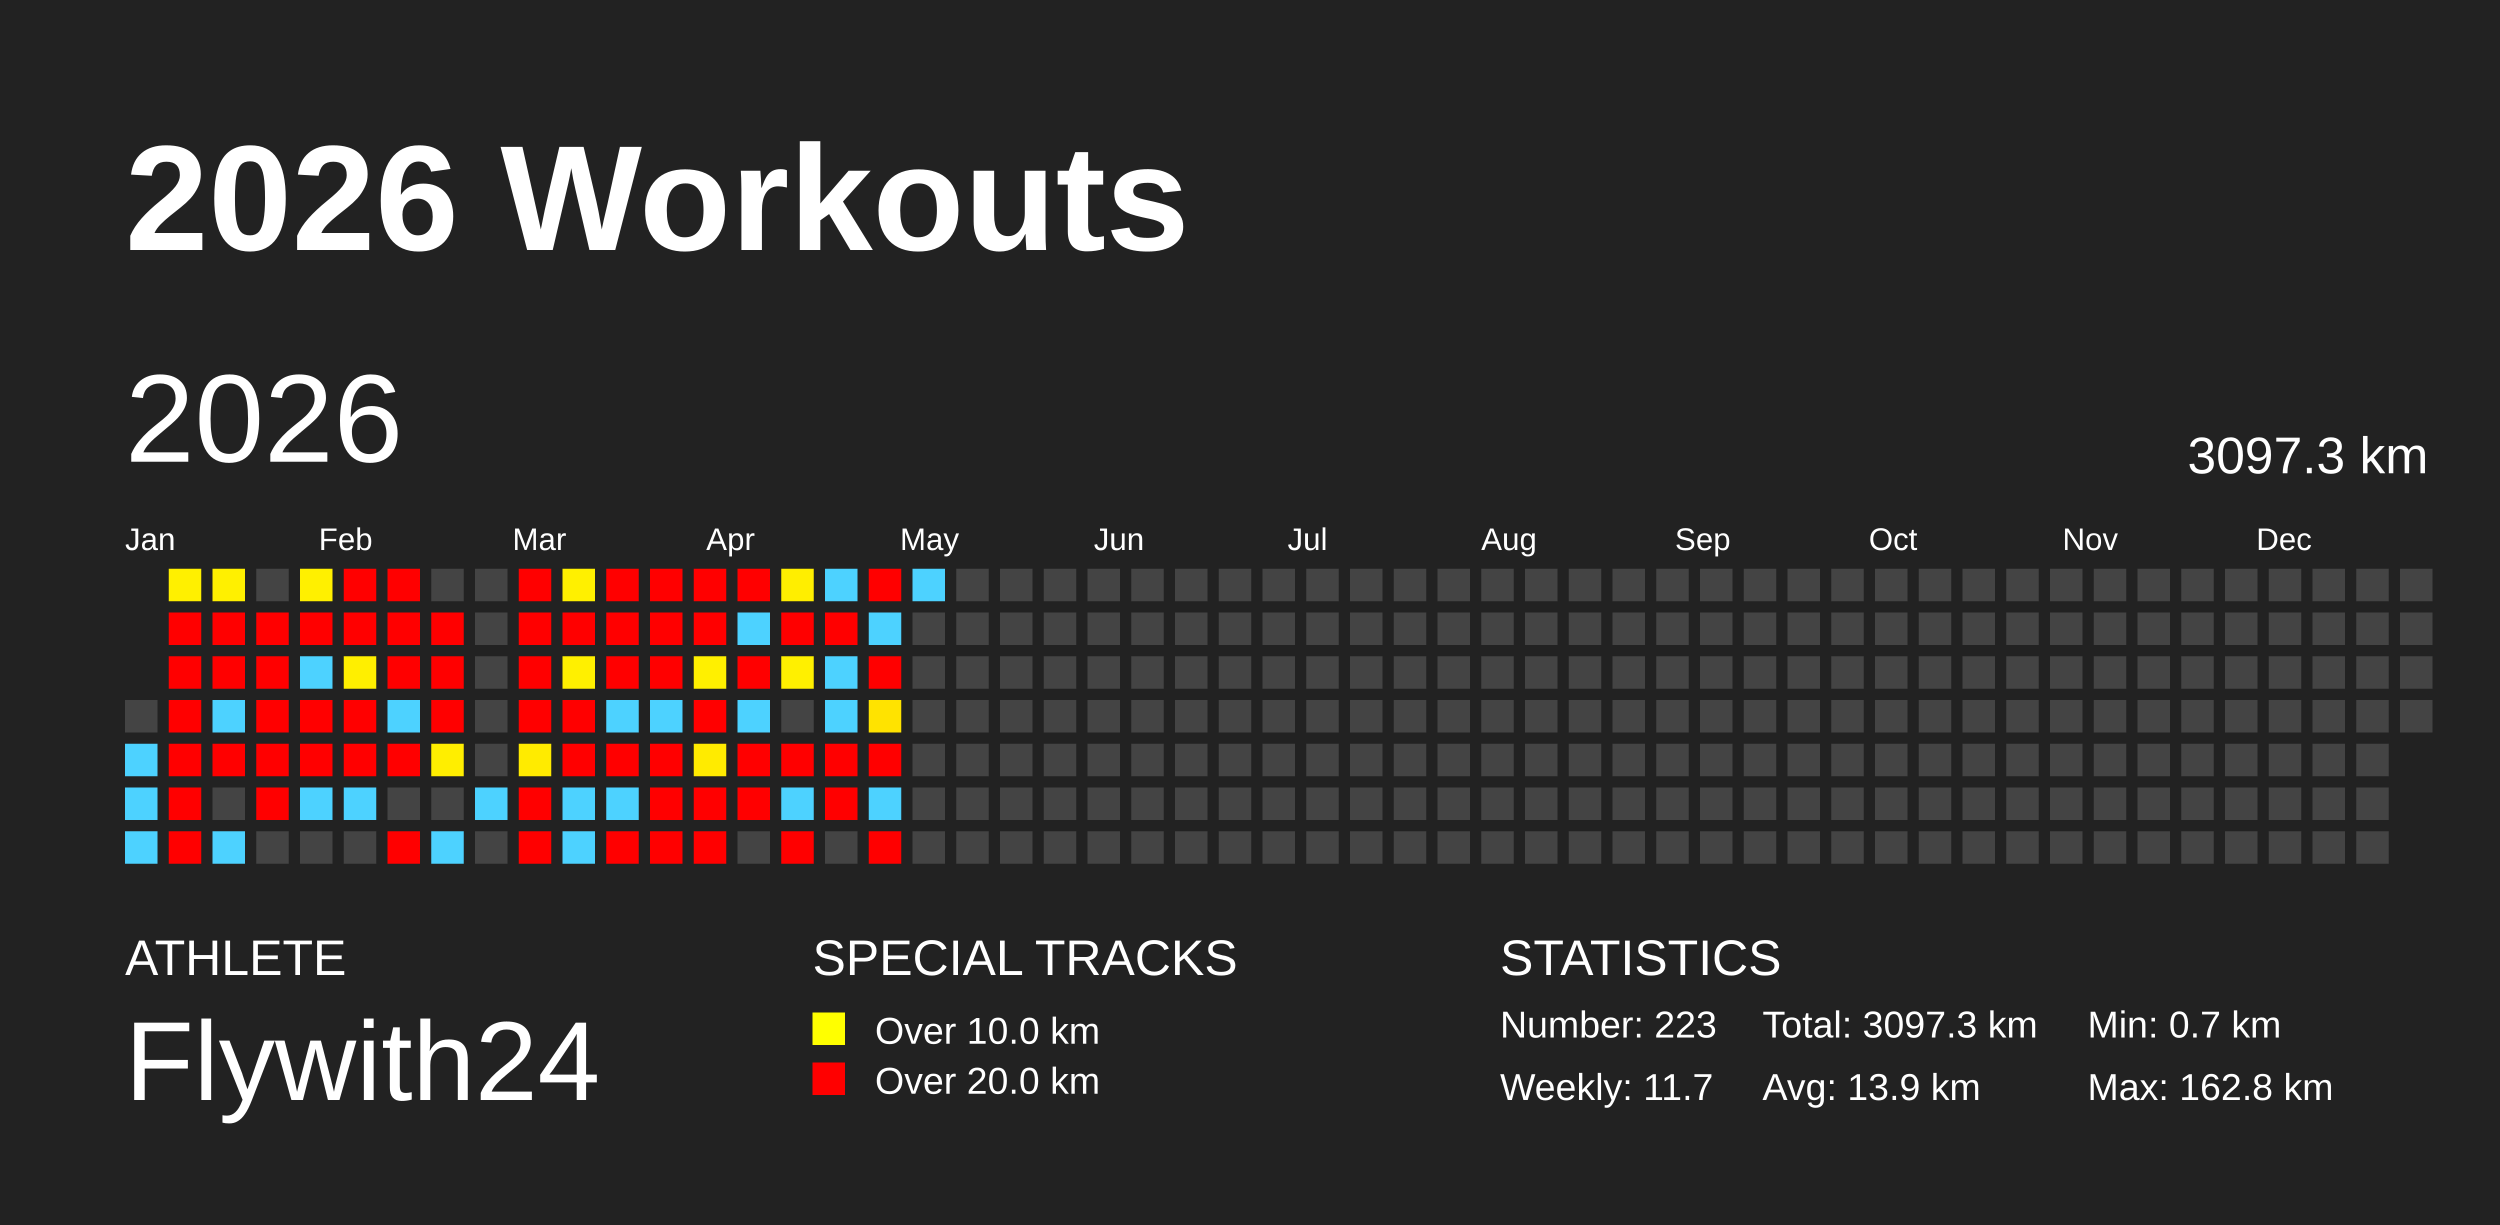
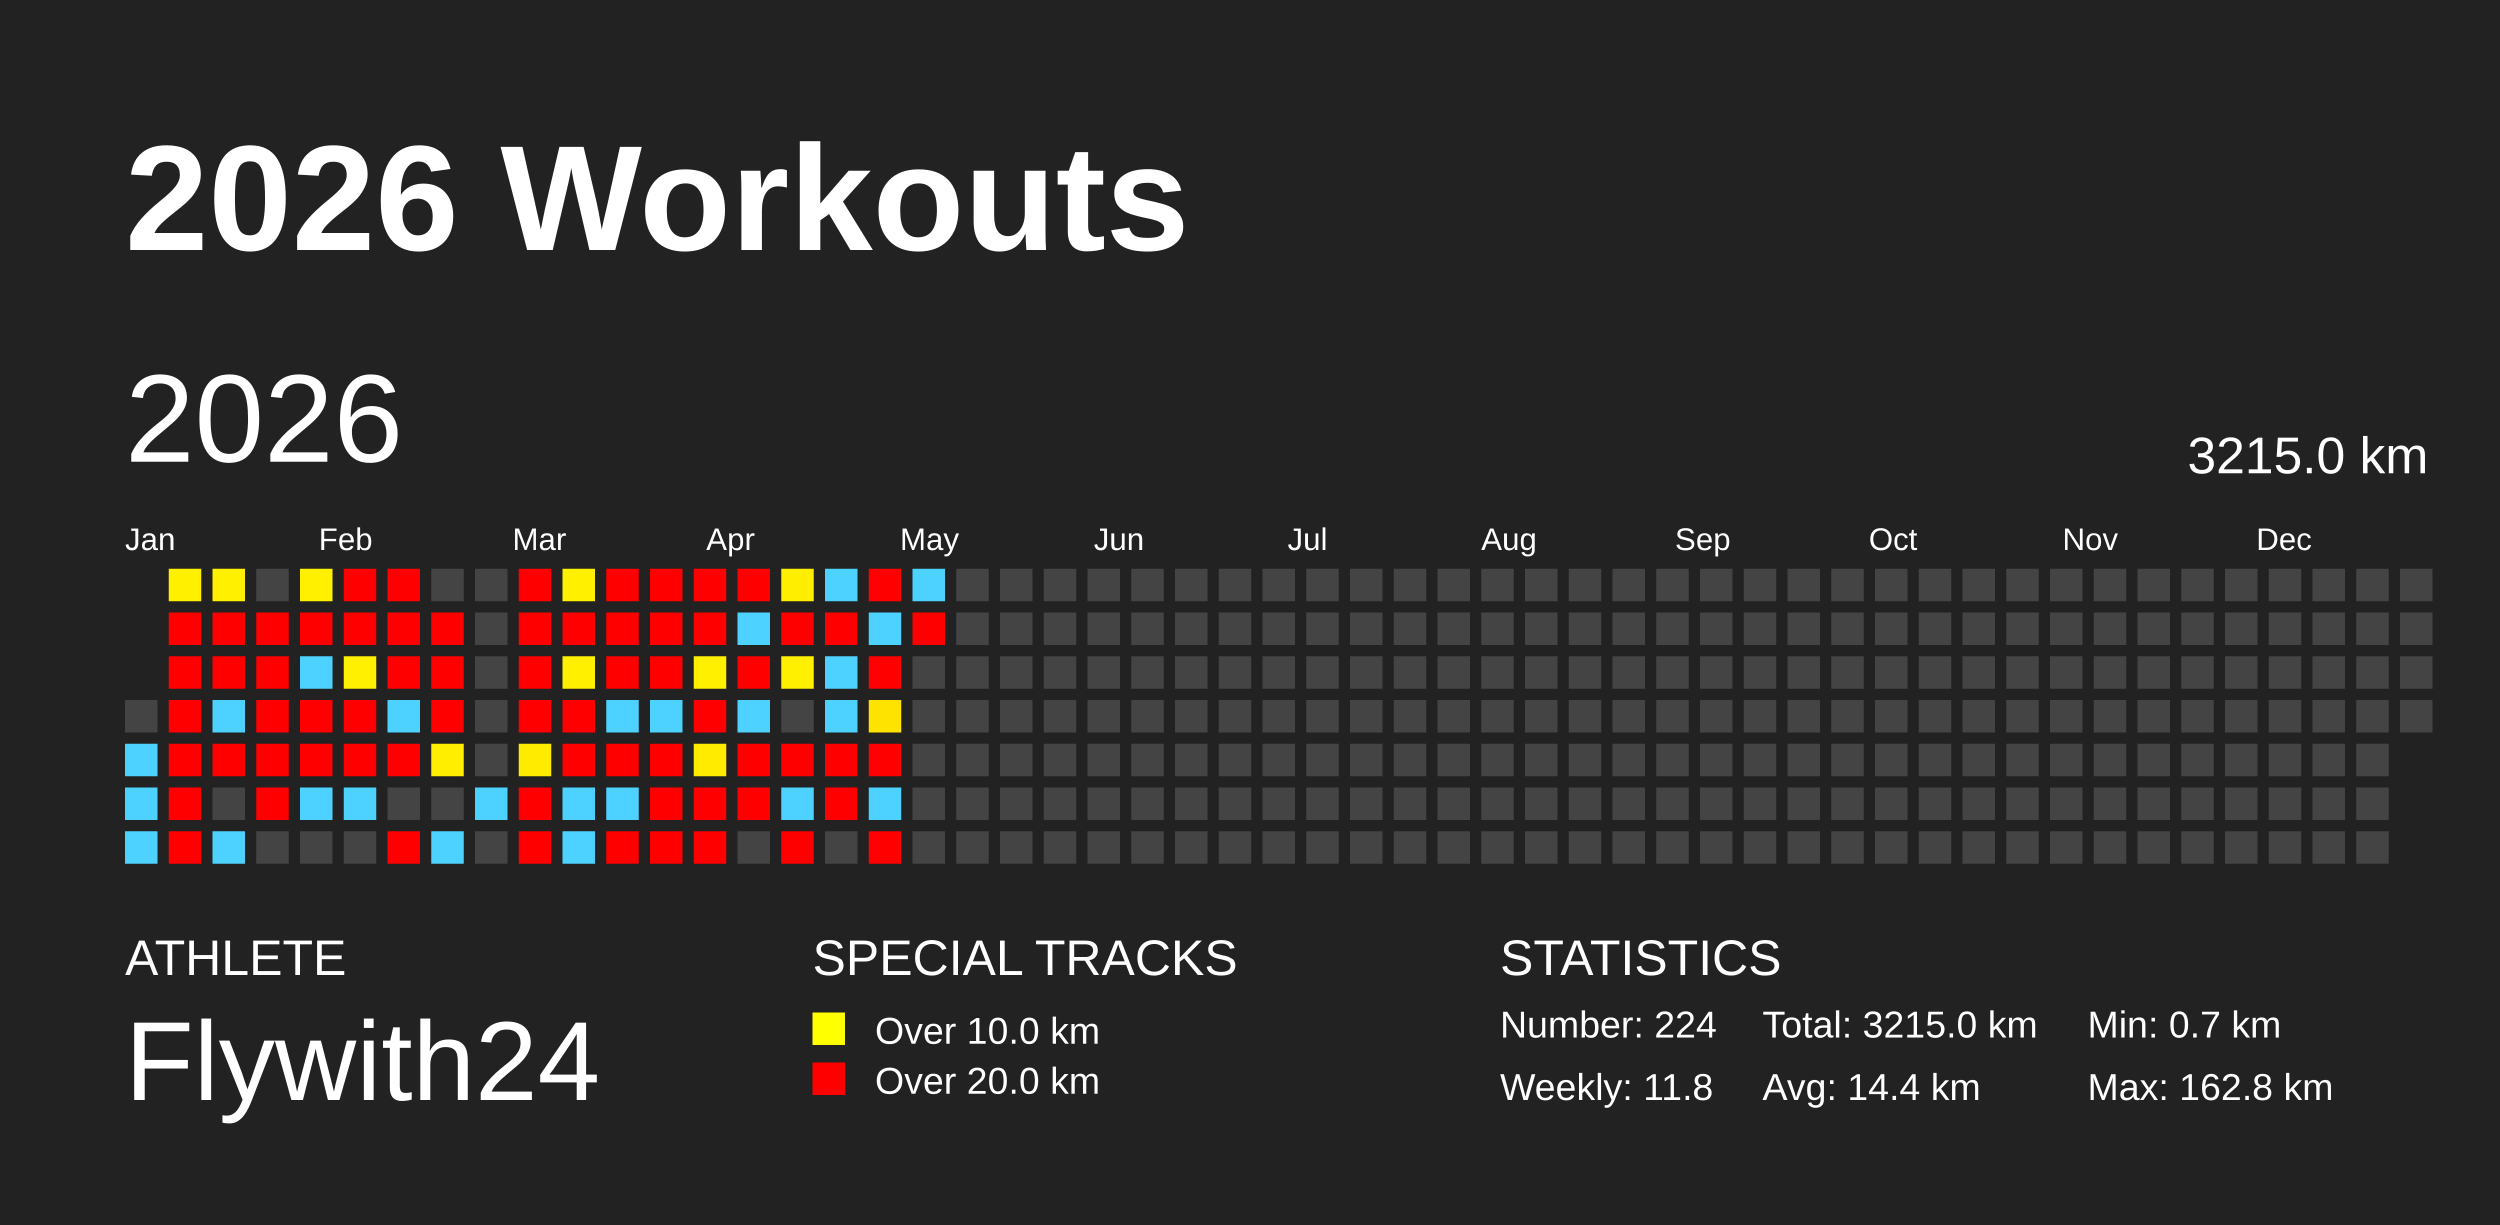
<svg xmlns="http://www.w3.org/2000/svg" baseProfile="full" height="98mm" version="1.1" viewBox="0,0,200,98" width="200mm">
  <defs />
  <rect fill="#222222" height="98" width="200" x="0" y="0" />
  <text fill="#FFFFFF" style="font-size:12px; font-family:Arial; font-weight:bold;" x="10" y="20">2026 Workouts</text>
  <text fill="#FFFFFF" style="font-size:4px; font-family:Arial" x="10" y="78">ATHLETE</text>
  <text fill="#FFFFFF" style="font-size:9px; font-family:Arial" x="10" y="88">Flywith24</text>
  <text fill="#FFFFFF" style="font-size:4px; font-family:Arial" x="65" y="78">SPECIAL TRACKS</text>
  <rect fill="yellow" height="2.6" width="2.6" x="65" y="81" />
  <text fill="#FFFFFF" style="font-size:3px; font-family:Arial" x="70" y="83.5">Over 10.0 km</text>
  <rect fill="red" height="2.6" width="2.6" x="65" y="85" />
  <text fill="#FFFFFF" style="font-size:3px; font-family:Arial" x="70" y="87.5">Over 20.0 km</text>
  <text fill="#FFFFFF" style="font-size:4px; font-family:Arial" x="120" y="78">STATISTICS</text>
-   <text fill="#FFFFFF" style="font-size:3px; font-family:Arial" x="120" y="83">Number: 223</text>
-   <text fill="#FFFFFF" style="font-size:3px; font-family:Arial" x="120" y="88">Weekly: 11.7</text>
-   <text fill="#FFFFFF" style="font-size:3px; font-family:Arial" x="141" y="83">Total: 3097.3 km</text>
-   <text fill="#FFFFFF" style="font-size:3px; font-family:Arial" x="141" y="88">Avg: 13.9 km</text>
+   <text fill="#FFFFFF" style="font-size:3px; font-family:Arial" x="120" y="83">Number: 224</text>
+   <text fill="#FFFFFF" style="font-size:3px; font-family:Arial" x="120" y="88">Weekly: 11.8</text>
+   <text fill="#FFFFFF" style="font-size:3px; font-family:Arial" x="141" y="83">Total: 3215.0 km</text>
+   <text fill="#FFFFFF" style="font-size:3px; font-family:Arial" x="141" y="88">Avg: 14.4 km</text>
  <text fill="#FFFFFF" style="font-size:3px; font-family:Arial" x="167" y="83">Min: 0.7 km</text>
  <text fill="#FFFFFF" style="font-size:3px; font-family:Arial" x="167" y="88">Max: 162.8 km</text>
  <text dominant-baseline="hanging" fill="#FFFFFF" style="font-size:10.0px; font-family:Arial;" x="10" y="30">2026</text>
-   <text dominant-baseline="hanging" fill="#FFFFFF" style="font-size:4.125px; font-family:Arial;" x="175" y="35">3097.3 km</text>
+   <text dominant-baseline="hanging" fill="#FFFFFF" style="font-size:4.125px; font-family:Arial;" x="175" y="35">3215.0 km</text>
  <text fill="#FFFFFF" style="font-size:2.5px; font-family:Arial" x="10.0" y="44">Jan</text>
  <text fill="#FFFFFF" style="font-size:2.5px; font-family:Arial" x="25.5" y="44">Feb</text>
  <text fill="#FFFFFF" style="font-size:2.5px; font-family:Arial" x="41.0" y="44">Mar</text>
  <text fill="#FFFFFF" style="font-size:2.5px; font-family:Arial" x="56.5" y="44">Apr</text>
  <text fill="#FFFFFF" style="font-size:2.5px; font-family:Arial" x="72.0" y="44">May</text>
  <text fill="#FFFFFF" style="font-size:2.5px; font-family:Arial" x="87.5" y="44">Jun</text>
  <text fill="#FFFFFF" style="font-size:2.5px; font-family:Arial" x="103.0" y="44">Jul</text>
  <text fill="#FFFFFF" style="font-size:2.5px; font-family:Arial" x="118.5" y="44">Aug</text>
  <text fill="#FFFFFF" style="font-size:2.5px; font-family:Arial" x="134.0" y="44">Sep</text>
  <text fill="#FFFFFF" style="font-size:2.5px; font-family:Arial" x="149.5" y="44">Oct</text>
  <text fill="#FFFFFF" style="font-size:2.5px; font-family:Arial" x="165.0" y="44">Nov</text>
  <text fill="#FFFFFF" style="font-size:2.5px; font-family:Arial" x="180.5" y="44">Dec</text>
  <rect fill="#444444" height="2.6" width="2.6" x="10.0" y="56.0" />
  <rect fill="#4dd2ff" height="2.6" width="2.6" x="10.0" y="59.5" />
  <rect fill="#4dd2ff" height="2.6" width="2.6" x="10.0" y="63.0" />
  <rect fill="#4dd2ff" height="2.6" width="2.6" x="10.0" y="66.5" />
  <rect fill="#fff000" height="2.6" width="2.6" x="13.5" y="45.5" />
  <rect fill="red" height="2.6" width="2.6" x="13.5" y="49.0" />
  <rect fill="red" height="2.6" width="2.6" x="13.5" y="52.5" />
  <rect fill="red" height="2.6" width="2.6" x="13.5" y="56.0" />
  <rect fill="red" height="2.6" width="2.6" x="13.5" y="59.5" />
  <rect fill="red" height="2.6" width="2.6" x="13.5" y="63.0" />
  <rect fill="red" height="2.6" width="2.6" x="13.5" y="66.5" />
  <rect fill="#fff000" height="2.6" width="2.6" x="17.0" y="45.5" />
  <rect fill="red" height="2.6" width="2.6" x="17.0" y="49.0" />
  <rect fill="red" height="2.6" width="2.6" x="17.0" y="52.5" />
  <rect fill="#4dd2ff" height="2.6" width="2.6" x="17.0" y="56.0" />
  <rect fill="red" height="2.6" width="2.6" x="17.0" y="59.5" />
  <rect fill="#444444" height="2.6" width="2.6" x="17.0" y="63.0" />
  <rect fill="#4dd2ff" height="2.6" width="2.6" x="17.0" y="66.5" />
  <rect fill="#444444" height="2.6" width="2.6" x="20.5" y="45.5" />
  <rect fill="red" height="2.6" width="2.6" x="20.5" y="49.0" />
  <rect fill="red" height="2.6" width="2.6" x="20.5" y="52.5" />
  <rect fill="red" height="2.6" width="2.6" x="20.5" y="56.0" />
  <rect fill="red" height="2.6" width="2.6" x="20.5" y="59.5" />
  <rect fill="red" height="2.6" width="2.6" x="20.5" y="63.0" />
  <rect fill="#444444" height="2.6" width="2.6" x="20.5" y="66.5" />
  <rect fill="#fff000" height="2.6" width="2.6" x="24.0" y="45.5" />
  <rect fill="red" height="2.6" width="2.6" x="24.0" y="49.0" />
  <rect fill="#4dd2ff" height="2.6" width="2.6" x="24.0" y="52.5" />
  <rect fill="red" height="2.6" width="2.6" x="24.0" y="56.0" />
  <rect fill="red" height="2.6" width="2.6" x="24.0" y="59.5" />
  <rect fill="#4dd2ff" height="2.6" width="2.6" x="24.0" y="63.0" />
  <rect fill="#444444" height="2.6" width="2.6" x="24.0" y="66.5" />
  <rect fill="red" height="2.6" width="2.6" x="27.5" y="45.5" />
  <rect fill="red" height="2.6" width="2.6" x="27.5" y="49.0" />
  <rect fill="#ffef00" height="2.6" width="2.6" x="27.5" y="52.5" />
  <rect fill="red" height="2.6" width="2.6" x="27.5" y="56.0" />
  <rect fill="red" height="2.6" width="2.6" x="27.5" y="59.5" />
  <rect fill="#4dd2ff" height="2.6" width="2.6" x="27.5" y="63.0" />
  <rect fill="#444444" height="2.6" width="2.6" x="27.5" y="66.5" />
  <rect fill="red" height="2.6" width="2.6" x="31.0" y="45.5" />
  <rect fill="red" height="2.6" width="2.6" x="31.0" y="49.0" />
  <rect fill="red" height="2.6" width="2.6" x="31.0" y="52.5" />
  <rect fill="#4dd2ff" height="2.6" width="2.6" x="31.0" y="56.0" />
  <rect fill="red" height="2.6" width="2.6" x="31.0" y="59.5" />
  <rect fill="#444444" height="2.6" width="2.6" x="31.0" y="63.0" />
  <rect fill="red" height="2.6" width="2.6" x="31.0" y="66.5" />
  <rect fill="#444444" height="2.6" width="2.6" x="34.5" y="45.5" />
  <rect fill="red" height="2.6" width="2.6" x="34.5" y="49.0" />
  <rect fill="red" height="2.6" width="2.6" x="34.5" y="52.5" />
  <rect fill="red" height="2.6" width="2.6" x="34.5" y="56.0" />
  <rect fill="#ffee00" height="2.6" width="2.6" x="34.5" y="59.5" />
  <rect fill="#444444" height="2.6" width="2.6" x="34.5" y="63.0" />
  <rect fill="#4dd2ff" height="2.6" width="2.6" x="34.5" y="66.5" />
  <rect fill="#444444" height="2.6" width="2.6" x="38.0" y="45.5" />
  <rect fill="#444444" height="2.6" width="2.6" x="38.0" y="49.0" />
  <rect fill="#444444" height="2.6" width="2.6" x="38.0" y="52.5" />
  <rect fill="#444444" height="2.6" width="2.6" x="38.0" y="56.0" />
  <rect fill="#444444" height="2.6" width="2.6" x="38.0" y="59.5" />
  <rect fill="#4dd2ff" height="2.6" width="2.6" x="38.0" y="63.0" />
  <rect fill="#444444" height="2.6" width="2.6" x="38.0" y="66.5" />
  <rect fill="red" height="2.6" width="2.6" x="41.5" y="45.5" />
  <rect fill="red" height="2.6" width="2.6" x="41.5" y="49.0" />
  <rect fill="red" height="2.6" width="2.6" x="41.5" y="52.5" />
  <rect fill="red" height="2.6" width="2.6" x="41.5" y="56.0" />
  <rect fill="#ffeb00" height="2.6" width="2.6" x="41.5" y="59.5" />
  <rect fill="red" height="2.6" width="2.6" x="41.5" y="63.0" />
  <rect fill="red" height="2.6" width="2.6" x="41.5" y="66.5" />
  <rect fill="#fff000" height="2.6" width="2.6" x="45.0" y="45.5" />
  <rect fill="red" height="2.6" width="2.6" x="45.0" y="49.0" />
  <rect fill="#fff000" height="2.6" width="2.6" x="45.0" y="52.5" />
  <rect fill="red" height="2.6" width="2.6" x="45.0" y="56.0" />
  <rect fill="red" height="2.6" width="2.6" x="45.0" y="59.5" />
  <rect fill="#4dd2ff" height="2.6" width="2.6" x="45.0" y="63.0" />
  <rect fill="#4dd2ff" height="2.6" width="2.6" x="45.0" y="66.5" />
  <rect fill="red" height="2.6" width="2.6" x="48.5" y="45.5" />
  <rect fill="red" height="2.6" width="2.6" x="48.5" y="49.0" />
  <rect fill="red" height="2.6" width="2.6" x="48.5" y="52.5" />
  <rect fill="#4dd2ff" height="2.6" width="2.6" x="48.5" y="56.0" />
  <rect fill="red" height="2.6" width="2.6" x="48.5" y="59.5" />
  <rect fill="#4dd2ff" height="2.6" width="2.6" x="48.5" y="63.0" />
  <rect fill="red" height="2.6" width="2.6" x="48.5" y="66.5" />
  <rect fill="red" height="2.6" width="2.6" x="52.0" y="45.5" />
  <rect fill="red" height="2.6" width="2.6" x="52.0" y="49.0" />
  <rect fill="red" height="2.6" width="2.6" x="52.0" y="52.5" />
  <rect fill="#4dd2ff" height="2.6" width="2.6" x="52.0" y="56.0" />
  <rect fill="red" height="2.6" width="2.6" x="52.0" y="59.5" />
  <rect fill="red" height="2.6" width="2.6" x="52.0" y="63.0" />
  <rect fill="red" height="2.6" width="2.6" x="52.0" y="66.5" />
  <rect fill="red" height="2.6" width="2.6" x="55.5" y="45.5" />
  <rect fill="red" height="2.6" width="2.6" x="55.5" y="49.0" />
  <rect fill="#fff000" height="2.6" width="2.6" x="55.5" y="52.5" />
  <rect fill="red" height="2.6" width="2.6" x="55.5" y="56.0" />
  <rect fill="#ffeb00" height="2.6" width="2.6" x="55.5" y="59.5" />
  <rect fill="red" height="2.6" width="2.6" x="55.5" y="63.0" />
  <rect fill="red" height="2.6" width="2.6" x="55.5" y="66.5" />
  <rect fill="red" height="2.6" width="2.6" x="59.0" y="45.5" />
  <rect fill="#4dd2ff" height="2.6" width="2.6" x="59.0" y="49.0" />
  <rect fill="red" height="2.6" width="2.6" x="59.0" y="52.5" />
  <rect fill="#4dd2ff" height="2.6" width="2.6" x="59.0" y="56.0" />
  <rect fill="red" height="2.6" width="2.6" x="59.0" y="59.5" />
  <rect fill="red" height="2.6" width="2.6" x="59.0" y="63.0" />
  <rect fill="#444444" height="2.6" width="2.6" x="59.0" y="66.5" />
  <rect fill="#ffee00" height="2.6" width="2.6" x="62.5" y="45.5" />
  <rect fill="red" height="2.6" width="2.6" x="62.5" y="49.0" />
  <rect fill="#fff000" height="2.6" width="2.6" x="62.5" y="52.5" />
  <rect fill="#444444" height="2.6" width="2.6" x="62.5" y="56.0" />
  <rect fill="red" height="2.6" width="2.6" x="62.5" y="59.5" />
  <rect fill="#4dd2ff" height="2.6" width="2.6" x="62.5" y="63.0" />
  <rect fill="red" height="2.6" width="2.6" x="62.5" y="66.5" />
  <rect fill="#4dd2ff" height="2.6" width="2.6" x="66.0" y="45.5" />
  <rect fill="red" height="2.6" width="2.6" x="66.0" y="49.0" />
  <rect fill="#4dd2ff" height="2.6" width="2.6" x="66.0" y="52.5" />
  <rect fill="#4dd2ff" height="2.6" width="2.6" x="66.0" y="56.0" />
  <rect fill="red" height="2.6" width="2.6" x="66.0" y="59.5" />
  <rect fill="red" height="2.6" width="2.6" x="66.0" y="63.0" />
  <rect fill="#444444" height="2.6" width="2.6" x="66.0" y="66.5" />
  <rect fill="red" height="2.6" width="2.6" x="69.5" y="45.5" />
  <rect fill="#4dd2ff" height="2.6" width="2.6" x="69.5" y="49.0" />
  <rect fill="red" height="2.6" width="2.6" x="69.5" y="52.5" />
  <rect fill="#ffe300" height="2.6" width="2.6" x="69.5" y="56.0" />
  <rect fill="red" height="2.6" width="2.6" x="69.5" y="59.5" />
  <rect fill="#4dd2ff" height="2.6" width="2.6" x="69.5" y="63.0" />
  <rect fill="red" height="2.6" width="2.6" x="69.5" y="66.5" />
  <rect fill="#4dd2ff" height="2.6" width="2.6" x="73.0" y="45.5" />
-   <rect fill="#444444" height="2.6" width="2.6" x="73.0" y="49.0" />
+   <rect fill="red" height="2.6" width="2.6" x="73.0" y="49.0" />
  <rect fill="#444444" height="2.6" width="2.6" x="73.0" y="52.5" />
  <rect fill="#444444" height="2.6" width="2.6" x="73.0" y="56.0" />
  <rect fill="#444444" height="2.6" width="2.6" x="73.0" y="59.5" />
  <rect fill="#444444" height="2.6" width="2.6" x="73.0" y="63.0" />
  <rect fill="#444444" height="2.6" width="2.6" x="73.0" y="66.5" />
  <rect fill="#444444" height="2.6" width="2.6" x="76.5" y="45.5" />
  <rect fill="#444444" height="2.6" width="2.6" x="76.5" y="49.0" />
  <rect fill="#444444" height="2.6" width="2.6" x="76.5" y="52.5" />
  <rect fill="#444444" height="2.6" width="2.6" x="76.5" y="56.0" />
  <rect fill="#444444" height="2.6" width="2.6" x="76.5" y="59.5" />
  <rect fill="#444444" height="2.6" width="2.6" x="76.5" y="63.0" />
  <rect fill="#444444" height="2.6" width="2.6" x="76.5" y="66.5" />
  <rect fill="#444444" height="2.6" width="2.6" x="80.0" y="45.5" />
  <rect fill="#444444" height="2.6" width="2.6" x="80.0" y="49.0" />
  <rect fill="#444444" height="2.6" width="2.6" x="80.0" y="52.5" />
  <rect fill="#444444" height="2.6" width="2.6" x="80.0" y="56.0" />
  <rect fill="#444444" height="2.6" width="2.6" x="80.0" y="59.5" />
  <rect fill="#444444" height="2.6" width="2.6" x="80.0" y="63.0" />
  <rect fill="#444444" height="2.6" width="2.6" x="80.0" y="66.5" />
  <rect fill="#444444" height="2.6" width="2.6" x="83.5" y="45.5" />
  <rect fill="#444444" height="2.6" width="2.6" x="83.5" y="49.0" />
  <rect fill="#444444" height="2.6" width="2.6" x="83.5" y="52.5" />
  <rect fill="#444444" height="2.6" width="2.6" x="83.5" y="56.0" />
  <rect fill="#444444" height="2.6" width="2.6" x="83.5" y="59.5" />
  <rect fill="#444444" height="2.6" width="2.6" x="83.5" y="63.0" />
  <rect fill="#444444" height="2.6" width="2.6" x="83.5" y="66.5" />
  <rect fill="#444444" height="2.6" width="2.6" x="87.0" y="45.5" />
  <rect fill="#444444" height="2.6" width="2.6" x="87.0" y="49.0" />
  <rect fill="#444444" height="2.6" width="2.6" x="87.0" y="52.5" />
  <rect fill="#444444" height="2.6" width="2.6" x="87.0" y="56.0" />
  <rect fill="#444444" height="2.6" width="2.6" x="87.0" y="59.5" />
  <rect fill="#444444" height="2.6" width="2.6" x="87.0" y="63.0" />
  <rect fill="#444444" height="2.6" width="2.6" x="87.0" y="66.5" />
  <rect fill="#444444" height="2.6" width="2.6" x="90.5" y="45.5" />
  <rect fill="#444444" height="2.6" width="2.6" x="90.5" y="49.0" />
  <rect fill="#444444" height="2.6" width="2.6" x="90.5" y="52.5" />
  <rect fill="#444444" height="2.6" width="2.6" x="90.5" y="56.0" />
  <rect fill="#444444" height="2.6" width="2.6" x="90.5" y="59.5" />
  <rect fill="#444444" height="2.6" width="2.6" x="90.5" y="63.0" />
  <rect fill="#444444" height="2.6" width="2.6" x="90.5" y="66.5" />
  <rect fill="#444444" height="2.6" width="2.6" x="94.0" y="45.5" />
  <rect fill="#444444" height="2.6" width="2.6" x="94.0" y="49.0" />
  <rect fill="#444444" height="2.6" width="2.6" x="94.0" y="52.5" />
  <rect fill="#444444" height="2.6" width="2.6" x="94.0" y="56.0" />
  <rect fill="#444444" height="2.6" width="2.6" x="94.0" y="59.5" />
  <rect fill="#444444" height="2.6" width="2.6" x="94.0" y="63.0" />
  <rect fill="#444444" height="2.6" width="2.6" x="94.0" y="66.5" />
  <rect fill="#444444" height="2.6" width="2.6" x="97.5" y="45.5" />
  <rect fill="#444444" height="2.6" width="2.6" x="97.5" y="49.0" />
  <rect fill="#444444" height="2.6" width="2.6" x="97.5" y="52.5" />
  <rect fill="#444444" height="2.6" width="2.6" x="97.5" y="56.0" />
  <rect fill="#444444" height="2.6" width="2.6" x="97.5" y="59.5" />
  <rect fill="#444444" height="2.6" width="2.6" x="97.5" y="63.0" />
  <rect fill="#444444" height="2.6" width="2.6" x="97.5" y="66.5" />
  <rect fill="#444444" height="2.6" width="2.6" x="101.0" y="45.5" />
  <rect fill="#444444" height="2.6" width="2.6" x="101.0" y="49.0" />
  <rect fill="#444444" height="2.6" width="2.6" x="101.0" y="52.5" />
  <rect fill="#444444" height="2.6" width="2.6" x="101.0" y="56.0" />
  <rect fill="#444444" height="2.6" width="2.6" x="101.0" y="59.5" />
  <rect fill="#444444" height="2.6" width="2.6" x="101.0" y="63.0" />
  <rect fill="#444444" height="2.6" width="2.6" x="101.0" y="66.5" />
  <rect fill="#444444" height="2.6" width="2.6" x="104.5" y="45.5" />
  <rect fill="#444444" height="2.6" width="2.6" x="104.5" y="49.0" />
  <rect fill="#444444" height="2.6" width="2.6" x="104.5" y="52.5" />
  <rect fill="#444444" height="2.6" width="2.6" x="104.5" y="56.0" />
  <rect fill="#444444" height="2.6" width="2.6" x="104.5" y="59.5" />
  <rect fill="#444444" height="2.6" width="2.6" x="104.5" y="63.0" />
  <rect fill="#444444" height="2.6" width="2.6" x="104.5" y="66.5" />
  <rect fill="#444444" height="2.6" width="2.6" x="108.0" y="45.5" />
  <rect fill="#444444" height="2.6" width="2.6" x="108.0" y="49.0" />
  <rect fill="#444444" height="2.6" width="2.6" x="108.0" y="52.5" />
  <rect fill="#444444" height="2.6" width="2.6" x="108.0" y="56.0" />
  <rect fill="#444444" height="2.6" width="2.6" x="108.0" y="59.5" />
  <rect fill="#444444" height="2.6" width="2.6" x="108.0" y="63.0" />
  <rect fill="#444444" height="2.6" width="2.6" x="108.0" y="66.5" />
  <rect fill="#444444" height="2.6" width="2.6" x="111.5" y="45.5" />
  <rect fill="#444444" height="2.6" width="2.6" x="111.5" y="49.0" />
  <rect fill="#444444" height="2.6" width="2.6" x="111.5" y="52.5" />
  <rect fill="#444444" height="2.6" width="2.6" x="111.5" y="56.0" />
  <rect fill="#444444" height="2.6" width="2.6" x="111.5" y="59.5" />
  <rect fill="#444444" height="2.6" width="2.6" x="111.5" y="63.0" />
  <rect fill="#444444" height="2.6" width="2.6" x="111.5" y="66.5" />
  <rect fill="#444444" height="2.6" width="2.6" x="115.0" y="45.5" />
  <rect fill="#444444" height="2.6" width="2.6" x="115.0" y="49.0" />
  <rect fill="#444444" height="2.6" width="2.6" x="115.0" y="52.5" />
  <rect fill="#444444" height="2.6" width="2.6" x="115.0" y="56.0" />
  <rect fill="#444444" height="2.6" width="2.6" x="115.0" y="59.5" />
  <rect fill="#444444" height="2.6" width="2.6" x="115.0" y="63.0" />
  <rect fill="#444444" height="2.6" width="2.6" x="115.0" y="66.5" />
  <rect fill="#444444" height="2.6" width="2.6" x="118.5" y="45.5" />
  <rect fill="#444444" height="2.6" width="2.6" x="118.5" y="49.0" />
  <rect fill="#444444" height="2.6" width="2.6" x="118.5" y="52.5" />
  <rect fill="#444444" height="2.6" width="2.6" x="118.5" y="56.0" />
  <rect fill="#444444" height="2.6" width="2.6" x="118.5" y="59.5" />
  <rect fill="#444444" height="2.6" width="2.6" x="118.5" y="63.0" />
  <rect fill="#444444" height="2.6" width="2.6" x="118.5" y="66.5" />
  <rect fill="#444444" height="2.6" width="2.6" x="122.0" y="45.5" />
  <rect fill="#444444" height="2.6" width="2.6" x="122.0" y="49.0" />
  <rect fill="#444444" height="2.6" width="2.6" x="122.0" y="52.5" />
  <rect fill="#444444" height="2.6" width="2.6" x="122.0" y="56.0" />
  <rect fill="#444444" height="2.6" width="2.6" x="122.0" y="59.5" />
  <rect fill="#444444" height="2.6" width="2.6" x="122.0" y="63.0" />
  <rect fill="#444444" height="2.6" width="2.6" x="122.0" y="66.5" />
  <rect fill="#444444" height="2.6" width="2.6" x="125.5" y="45.5" />
  <rect fill="#444444" height="2.6" width="2.6" x="125.5" y="49.0" />
  <rect fill="#444444" height="2.6" width="2.6" x="125.5" y="52.5" />
  <rect fill="#444444" height="2.6" width="2.6" x="125.5" y="56.0" />
  <rect fill="#444444" height="2.6" width="2.6" x="125.5" y="59.5" />
  <rect fill="#444444" height="2.6" width="2.6" x="125.5" y="63.0" />
  <rect fill="#444444" height="2.6" width="2.6" x="125.5" y="66.5" />
  <rect fill="#444444" height="2.6" width="2.6" x="129.0" y="45.5" />
  <rect fill="#444444" height="2.6" width="2.6" x="129.0" y="49.0" />
  <rect fill="#444444" height="2.6" width="2.6" x="129.0" y="52.5" />
  <rect fill="#444444" height="2.6" width="2.6" x="129.0" y="56.0" />
  <rect fill="#444444" height="2.6" width="2.6" x="129.0" y="59.5" />
  <rect fill="#444444" height="2.6" width="2.6" x="129.0" y="63.0" />
  <rect fill="#444444" height="2.6" width="2.6" x="129.0" y="66.5" />
  <rect fill="#444444" height="2.6" width="2.6" x="132.5" y="45.5" />
  <rect fill="#444444" height="2.6" width="2.6" x="132.5" y="49.0" />
  <rect fill="#444444" height="2.6" width="2.6" x="132.5" y="52.5" />
  <rect fill="#444444" height="2.6" width="2.6" x="132.5" y="56.0" />
  <rect fill="#444444" height="2.6" width="2.6" x="132.5" y="59.5" />
  <rect fill="#444444" height="2.6" width="2.6" x="132.5" y="63.0" />
  <rect fill="#444444" height="2.6" width="2.6" x="132.5" y="66.5" />
  <rect fill="#444444" height="2.6" width="2.6" x="136.0" y="45.5" />
  <rect fill="#444444" height="2.6" width="2.6" x="136.0" y="49.0" />
  <rect fill="#444444" height="2.6" width="2.6" x="136.0" y="52.5" />
  <rect fill="#444444" height="2.6" width="2.6" x="136.0" y="56.0" />
  <rect fill="#444444" height="2.6" width="2.6" x="136.0" y="59.5" />
  <rect fill="#444444" height="2.6" width="2.6" x="136.0" y="63.0" />
  <rect fill="#444444" height="2.6" width="2.6" x="136.0" y="66.5" />
  <rect fill="#444444" height="2.6" width="2.6" x="139.5" y="45.5" />
  <rect fill="#444444" height="2.6" width="2.6" x="139.5" y="49.0" />
  <rect fill="#444444" height="2.6" width="2.6" x="139.5" y="52.5" />
  <rect fill="#444444" height="2.6" width="2.6" x="139.5" y="56.0" />
  <rect fill="#444444" height="2.6" width="2.6" x="139.5" y="59.5" />
  <rect fill="#444444" height="2.6" width="2.6" x="139.5" y="63.0" />
  <rect fill="#444444" height="2.6" width="2.6" x="139.5" y="66.5" />
  <rect fill="#444444" height="2.6" width="2.6" x="143.0" y="45.5" />
  <rect fill="#444444" height="2.6" width="2.6" x="143.0" y="49.0" />
  <rect fill="#444444" height="2.6" width="2.6" x="143.0" y="52.5" />
  <rect fill="#444444" height="2.6" width="2.6" x="143.0" y="56.0" />
  <rect fill="#444444" height="2.6" width="2.6" x="143.0" y="59.5" />
  <rect fill="#444444" height="2.6" width="2.6" x="143.0" y="63.0" />
  <rect fill="#444444" height="2.6" width="2.6" x="143.0" y="66.5" />
  <rect fill="#444444" height="2.6" width="2.6" x="146.5" y="45.5" />
  <rect fill="#444444" height="2.6" width="2.6" x="146.5" y="49.0" />
  <rect fill="#444444" height="2.6" width="2.6" x="146.5" y="52.5" />
  <rect fill="#444444" height="2.6" width="2.6" x="146.5" y="56.0" />
  <rect fill="#444444" height="2.6" width="2.6" x="146.5" y="59.5" />
  <rect fill="#444444" height="2.6" width="2.6" x="146.5" y="63.0" />
  <rect fill="#444444" height="2.6" width="2.6" x="146.5" y="66.5" />
  <rect fill="#444444" height="2.6" width="2.6" x="150.0" y="45.5" />
  <rect fill="#444444" height="2.6" width="2.6" x="150.0" y="49.0" />
  <rect fill="#444444" height="2.6" width="2.6" x="150.0" y="52.5" />
  <rect fill="#444444" height="2.6" width="2.6" x="150.0" y="56.0" />
  <rect fill="#444444" height="2.6" width="2.6" x="150.0" y="59.5" />
  <rect fill="#444444" height="2.6" width="2.6" x="150.0" y="63.0" />
  <rect fill="#444444" height="2.6" width="2.6" x="150.0" y="66.5" />
  <rect fill="#444444" height="2.6" width="2.6" x="153.5" y="45.5" />
  <rect fill="#444444" height="2.6" width="2.6" x="153.5" y="49.0" />
  <rect fill="#444444" height="2.6" width="2.6" x="153.5" y="52.5" />
  <rect fill="#444444" height="2.6" width="2.6" x="153.5" y="56.0" />
  <rect fill="#444444" height="2.6" width="2.6" x="153.5" y="59.5" />
  <rect fill="#444444" height="2.6" width="2.6" x="153.5" y="63.0" />
  <rect fill="#444444" height="2.6" width="2.6" x="153.5" y="66.5" />
  <rect fill="#444444" height="2.6" width="2.6" x="157.0" y="45.5" />
  <rect fill="#444444" height="2.6" width="2.6" x="157.0" y="49.0" />
  <rect fill="#444444" height="2.6" width="2.6" x="157.0" y="52.5" />
  <rect fill="#444444" height="2.6" width="2.6" x="157.0" y="56.0" />
  <rect fill="#444444" height="2.6" width="2.6" x="157.0" y="59.5" />
  <rect fill="#444444" height="2.6" width="2.6" x="157.0" y="63.0" />
  <rect fill="#444444" height="2.6" width="2.6" x="157.0" y="66.5" />
  <rect fill="#444444" height="2.6" width="2.6" x="160.5" y="45.5" />
  <rect fill="#444444" height="2.6" width="2.6" x="160.5" y="49.0" />
  <rect fill="#444444" height="2.6" width="2.6" x="160.5" y="52.5" />
  <rect fill="#444444" height="2.6" width="2.6" x="160.5" y="56.0" />
  <rect fill="#444444" height="2.6" width="2.6" x="160.5" y="59.5" />
  <rect fill="#444444" height="2.6" width="2.6" x="160.5" y="63.0" />
  <rect fill="#444444" height="2.6" width="2.6" x="160.5" y="66.5" />
  <rect fill="#444444" height="2.6" width="2.6" x="164.0" y="45.5" />
  <rect fill="#444444" height="2.6" width="2.6" x="164.0" y="49.0" />
  <rect fill="#444444" height="2.6" width="2.6" x="164.0" y="52.5" />
  <rect fill="#444444" height="2.6" width="2.6" x="164.0" y="56.0" />
  <rect fill="#444444" height="2.6" width="2.6" x="164.0" y="59.5" />
  <rect fill="#444444" height="2.6" width="2.6" x="164.0" y="63.0" />
  <rect fill="#444444" height="2.6" width="2.6" x="164.0" y="66.5" />
  <rect fill="#444444" height="2.6" width="2.6" x="167.5" y="45.5" />
  <rect fill="#444444" height="2.6" width="2.6" x="167.5" y="49.0" />
  <rect fill="#444444" height="2.6" width="2.6" x="167.5" y="52.5" />
  <rect fill="#444444" height="2.6" width="2.6" x="167.5" y="56.0" />
  <rect fill="#444444" height="2.6" width="2.6" x="167.5" y="59.5" />
  <rect fill="#444444" height="2.6" width="2.6" x="167.5" y="63.0" />
  <rect fill="#444444" height="2.6" width="2.6" x="167.5" y="66.5" />
  <rect fill="#444444" height="2.6" width="2.6" x="171.0" y="45.5" />
  <rect fill="#444444" height="2.6" width="2.6" x="171.0" y="49.0" />
  <rect fill="#444444" height="2.6" width="2.6" x="171.0" y="52.5" />
  <rect fill="#444444" height="2.6" width="2.6" x="171.0" y="56.0" />
  <rect fill="#444444" height="2.6" width="2.6" x="171.0" y="59.5" />
  <rect fill="#444444" height="2.6" width="2.6" x="171.0" y="63.0" />
  <rect fill="#444444" height="2.6" width="2.6" x="171.0" y="66.5" />
  <rect fill="#444444" height="2.6" width="2.6" x="174.5" y="45.5" />
  <rect fill="#444444" height="2.6" width="2.6" x="174.5" y="49.0" />
  <rect fill="#444444" height="2.6" width="2.6" x="174.5" y="52.5" />
  <rect fill="#444444" height="2.6" width="2.6" x="174.5" y="56.0" />
  <rect fill="#444444" height="2.6" width="2.6" x="174.5" y="59.5" />
  <rect fill="#444444" height="2.6" width="2.6" x="174.5" y="63.0" />
  <rect fill="#444444" height="2.6" width="2.6" x="174.5" y="66.5" />
  <rect fill="#444444" height="2.6" width="2.6" x="178.0" y="45.5" />
  <rect fill="#444444" height="2.6" width="2.6" x="178.0" y="49.0" />
  <rect fill="#444444" height="2.6" width="2.6" x="178.0" y="52.5" />
  <rect fill="#444444" height="2.6" width="2.6" x="178.0" y="56.0" />
  <rect fill="#444444" height="2.6" width="2.6" x="178.0" y="59.5" />
  <rect fill="#444444" height="2.6" width="2.6" x="178.0" y="63.0" />
  <rect fill="#444444" height="2.6" width="2.6" x="178.0" y="66.5" />
  <rect fill="#444444" height="2.6" width="2.6" x="181.5" y="45.5" />
  <rect fill="#444444" height="2.6" width="2.6" x="181.5" y="49.0" />
  <rect fill="#444444" height="2.6" width="2.6" x="181.5" y="52.5" />
  <rect fill="#444444" height="2.6" width="2.6" x="181.5" y="56.0" />
  <rect fill="#444444" height="2.6" width="2.6" x="181.5" y="59.5" />
  <rect fill="#444444" height="2.6" width="2.6" x="181.5" y="63.0" />
  <rect fill="#444444" height="2.6" width="2.6" x="181.5" y="66.5" />
  <rect fill="#444444" height="2.6" width="2.6" x="185.0" y="45.5" />
  <rect fill="#444444" height="2.6" width="2.6" x="185.0" y="49.0" />
  <rect fill="#444444" height="2.6" width="2.6" x="185.0" y="52.5" />
  <rect fill="#444444" height="2.6" width="2.6" x="185.0" y="56.0" />
  <rect fill="#444444" height="2.6" width="2.6" x="185.0" y="59.5" />
  <rect fill="#444444" height="2.6" width="2.6" x="185.0" y="63.0" />
  <rect fill="#444444" height="2.6" width="2.6" x="185.0" y="66.5" />
  <rect fill="#444444" height="2.6" width="2.6" x="188.5" y="45.5" />
  <rect fill="#444444" height="2.6" width="2.6" x="188.5" y="49.0" />
  <rect fill="#444444" height="2.6" width="2.6" x="188.5" y="52.5" />
  <rect fill="#444444" height="2.6" width="2.6" x="188.5" y="56.0" />
  <rect fill="#444444" height="2.6" width="2.6" x="188.5" y="59.5" />
  <rect fill="#444444" height="2.6" width="2.6" x="188.5" y="63.0" />
  <rect fill="#444444" height="2.6" width="2.6" x="188.5" y="66.5" />
  <rect fill="#444444" height="2.6" width="2.6" x="192.0" y="45.5" />
  <rect fill="#444444" height="2.6" width="2.6" x="192.0" y="49.0" />
  <rect fill="#444444" height="2.6" width="2.6" x="192.0" y="52.5" />
  <rect fill="#444444" height="2.6" width="2.6" x="192.0" y="56.0" />
</svg>
